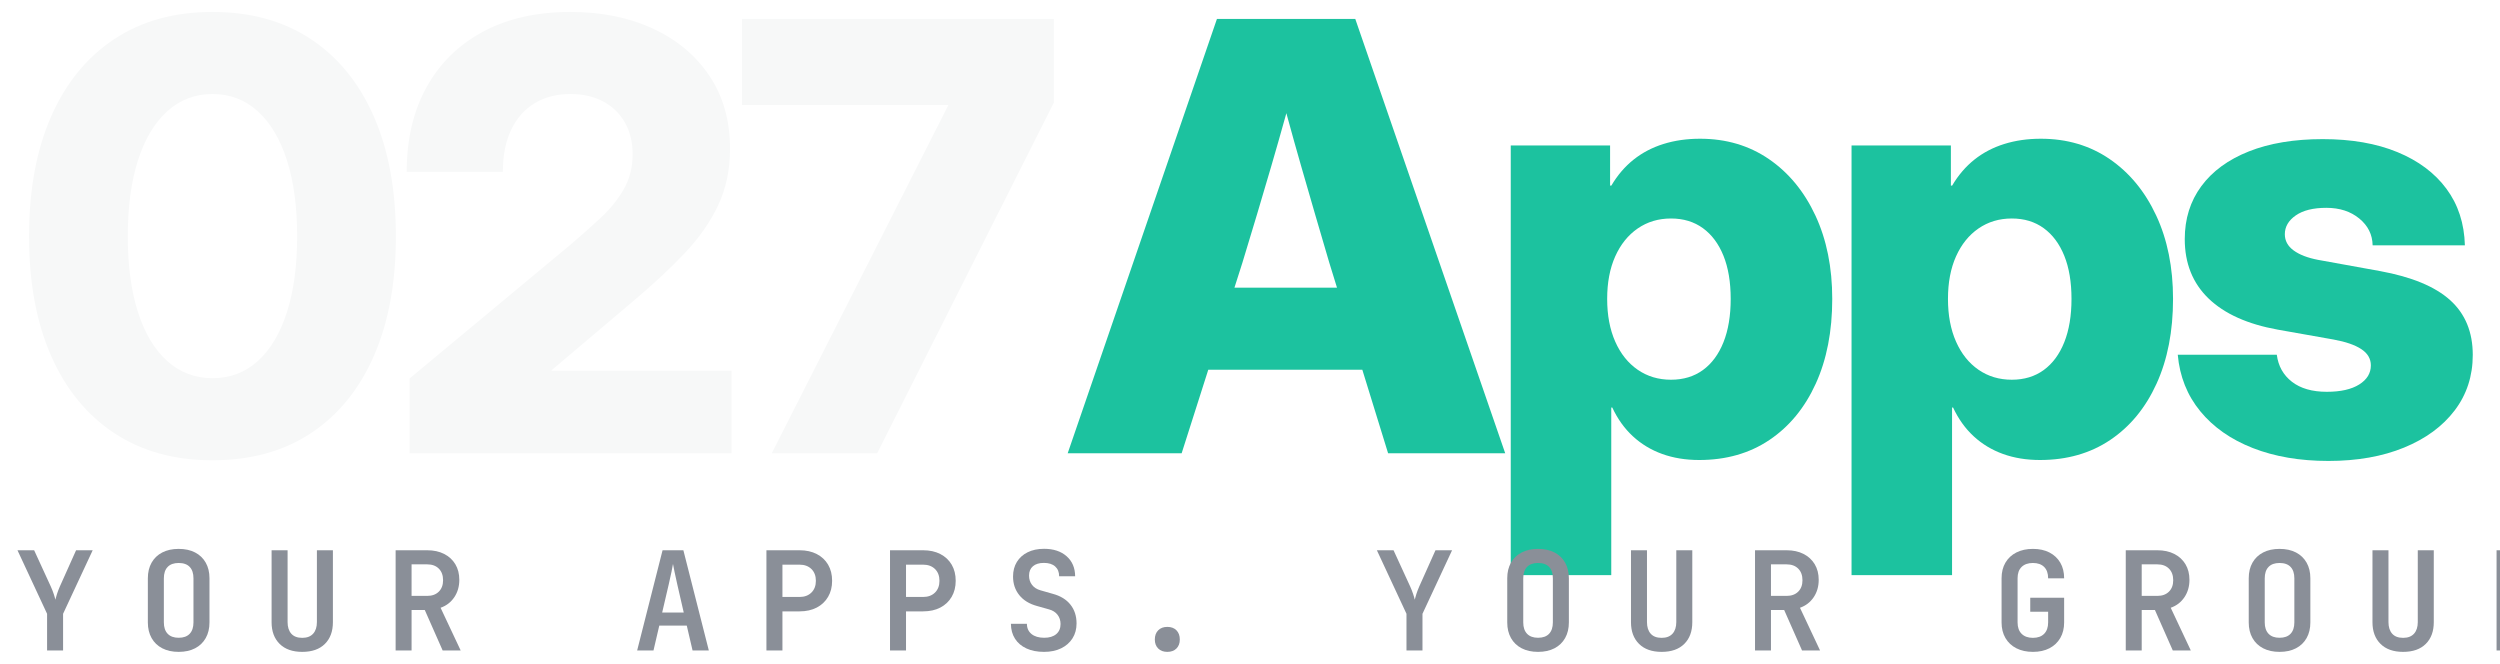
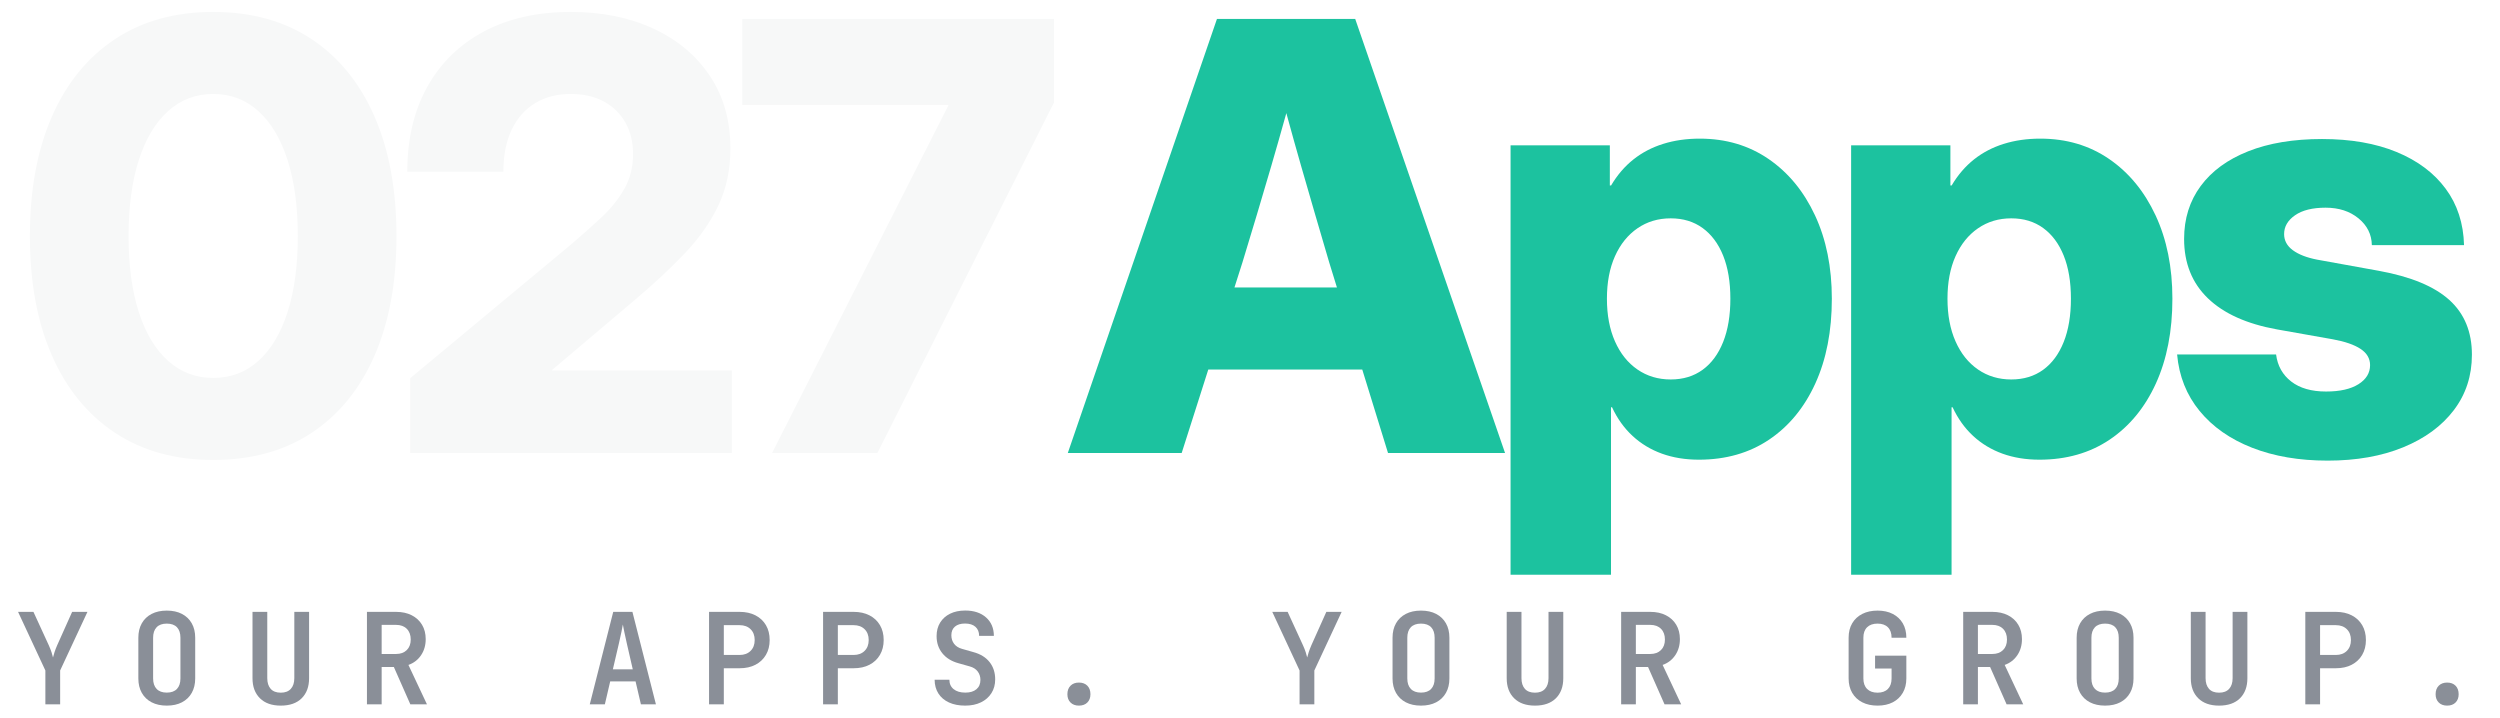
- <svg xmlns="http://www.w3.org/2000/svg" viewBox="0 0 418.1 111.2" width="418" height="111">
+ <svg xmlns="http://www.w3.org/2000/svg" viewBox="0 0 418.1 120.3" width="418" height="120">
  <g fill="#F7F8F8">
    <path d="M35.257 77.098Q25.684 77.098 18.798 72.539Q11.912 67.98 8.226 59.582Q4.539 51.184 4.539 39.579Q4.539 27.963 8.224 19.546Q11.91 11.13 18.791 6.565Q25.673 2.0 35.256 2.0Q44.877 2.0 51.75 6.559Q58.623 11.117 62.304 19.54Q65.984 27.963 65.984 39.602Q65.984 51.193 62.304 59.605Q58.623 68.018 51.75 72.558Q44.877 77.098 35.257 77.098ZM35.266 63.348Q39.678 63.348 42.853 60.482Q46.027 57.617 47.736 52.294Q49.445 46.971 49.445 39.593Q49.445 32.176 47.736 26.847Q46.027 21.518 42.845 18.634Q39.663 15.75 35.273 15.75Q30.883 15.75 27.69 18.634Q24.496 21.518 22.787 26.847Q21.078 32.176 21.078 39.593Q21.078 46.971 22.787 52.294Q24.496 57.617 27.694 60.482Q30.891 63.348 35.266 63.348Z" />
    <path d="M68.283 75.926V63.394L95.275 40.949Q97.947 38.668 100.314 36.466Q102.682 34.264 104.16 31.688Q105.639 29.113 105.639 25.848Q105.639 22.803 104.352 20.533Q103.064 18.264 100.728 17.007Q98.391 15.75 95.199 15.75Q91.777 15.75 89.232 17.287Q86.688 18.824 85.296 21.736Q83.904 24.648 83.904 28.785H67.797Q67.797 20.582 71.141 14.57Q74.484 8.559 80.635 5.279Q86.785 2.0 95.225 2.0Q102.988 2.0 109.029 4.789Q115.07 7.578 118.513 12.72Q121.955 17.861 121.955 24.912Q121.955 30.156 119.968 34.375Q117.981 38.594 114.341 42.429Q110.701 46.264 105.738 50.441L92.072 62.004V62.101H122.209V75.926Z" />
    <path d="M128.943 75.926 158.49 17.676V17.59H123.951V3.172H176.197V17.188L146.596 75.926Z" />
  </g>
  <g fill="#1CC29F">
    <path d="M178.512 75.926 203.512 3.172H226.684L251.799 75.926H232.182L222.316 43.953Q219.949 35.934 217.606 27.782Q215.262 19.631 212.789 10.104H217.555Q215.008 19.631 212.627 27.782Q210.246 35.934 207.793 43.953L197.6 75.926ZM195.682 61.936V48.186H234.666V61.936Z" />
    <path d="M252.725 96.336V24.363H269.365V31.09H269.574Q271.123 28.469 273.31 26.731Q275.496 24.994 278.306 24.116Q281.115 23.238 284.436 23.238Q290.988 23.238 295.962 26.645Q300.936 30.051 303.756 36.1Q306.576 42.148 306.576 50.07Q306.576 58.203 303.812 64.271Q301.047 70.338 296.055 73.694Q291.063 77.051 284.287 77.051Q280.893 77.051 278.1 76.043Q275.307 75.035 273.188 73.082Q271.068 71.129 269.733 68.262H269.561V96.336ZM279.566 63.605Q282.686 63.605 284.916 61.983Q287.146 60.361 288.357 57.326Q289.568 54.291 289.568 50.07Q289.568 45.838 288.357 42.84Q287.146 39.842 284.916 38.22Q282.686 36.598 279.566 36.598Q276.414 36.598 273.993 38.267Q271.572 39.936 270.225 42.945Q268.877 45.955 268.877 50.07Q268.877 54.174 270.225 57.221Q271.572 60.268 273.993 61.936Q276.414 63.605 279.566 63.605Z" />
    <path d="M309.809 96.336V24.363H326.449V31.09H326.658Q328.207 28.469 330.394 26.731Q332.58 24.994 335.39 24.116Q338.199 23.238 341.52 23.238Q348.072 23.238 353.046 26.645Q358.02 30.051 360.84 36.1Q363.66 42.148 363.66 50.07Q363.66 58.203 360.896 64.271Q358.131 70.338 353.139 73.694Q348.147 77.051 341.371 77.051Q337.977 77.051 335.184 76.043Q332.391 75.035 330.272 73.082Q328.152 71.129 326.816 68.262H326.645V96.336ZM336.65 63.605Q339.77 63.605 342 61.983Q344.23 60.361 345.441 57.326Q346.652 54.291 346.652 50.07Q346.652 45.838 345.441 42.84Q344.23 39.842 342 38.22Q339.77 36.598 336.65 36.598Q333.498 36.598 331.077 38.267Q328.656 39.936 327.309 42.945Q325.961 45.955 325.961 50.07Q325.961 54.174 327.309 57.221Q328.656 60.268 331.077 61.936Q333.498 63.605 336.65 63.605Z" />
    <path d="M389.686 77.209Q382.535 77.209 377.022 75.05Q371.51 72.891 368.226 68.889Q364.941 64.887 364.451 59.42H381.041Q381.406 62.266 383.573 63.946Q385.74 65.627 389.416 65.627Q392.895 65.627 394.845 64.401Q396.795 63.176 396.795 61.205Q396.795 59.537 395.203 58.484Q393.611 57.432 390.553 56.873L381.213 55.217Q373.59 53.842 369.606 49.994Q365.623 46.147 365.623 40.049Q365.623 34.949 368.399 31.185Q371.176 27.42 376.364 25.361Q381.553 23.303 388.74 23.303Q395.967 23.303 401.241 25.478Q406.516 27.652 409.457 31.623Q412.399 35.594 412.545 41.092H397.092Q397.043 38.4 394.862 36.606Q392.682 34.811 389.334 34.811Q386.045 34.811 384.215 36.085Q382.385 37.359 382.385 39.232Q382.385 40.863 383.847 41.94Q385.309 43.018 387.943 43.525L398.322 45.404Q406.301 46.865 410.083 50.282Q413.865 53.699 413.865 59.451Q413.865 64.756 410.832 68.749Q407.799 72.742 402.348 74.976Q396.897 77.209 389.686 77.209Z" />
  </g>
  <g fill="#8A8F98">
-     <path d="M7.56 108.959V102.812L2.601 92.169H5.392L8.187 98.254Q8.484 98.911 8.68 99.512Q8.877 100.113 8.943 100.449Q9.02 100.113 9.213 99.512Q9.406 98.911 9.692 98.254L12.418 92.169H15.199L10.24 102.812V108.959Z" />
-     <path d="M29.6 109.189Q28.011 109.189 26.852 108.588Q25.693 107.988 25.066 106.875Q24.439 105.762 24.439 104.257V96.87Q24.439 95.352 25.066 94.246Q25.693 93.139 26.852 92.539Q28.011 91.939 29.6 91.939Q31.199 91.939 32.353 92.539Q33.507 93.139 34.134 94.246Q34.761 95.352 34.761 96.858V104.257Q34.761 105.762 34.134 106.875Q33.507 107.988 32.353 108.588Q31.199 109.189 29.6 109.189ZM29.6 106.827Q30.815 106.827 31.447 106.158Q32.08 105.489 32.08 104.257V96.87Q32.08 95.628 31.453 94.964Q30.825 94.3 29.6 94.3Q28.388 94.3 27.754 94.964Q27.12 95.628 27.12 96.87V104.257Q27.12 105.489 27.759 106.158Q28.398 106.827 29.6 106.827Z" />
-     <path d="M50.3 109.189Q47.862 109.189 46.514 107.853Q45.165 106.518 45.165 104.216V92.169H47.845V104.206Q47.845 105.443 48.463 106.142Q49.08 106.84 50.3 106.84Q51.497 106.84 52.126 106.142Q52.755 105.443 52.755 104.206V92.169H55.435V104.216Q55.435 106.521 54.093 107.855Q52.75 109.189 50.3 109.189Z" />
-     <path d="M65.941 108.959V92.169H71.231Q72.858 92.169 74.067 92.783Q75.275 93.398 75.942 94.509Q76.609 95.621 76.609 97.121Q76.609 98.792 75.764 100.042Q74.919 101.291 73.472 101.802L76.839 108.959H73.82L70.824 102.175H68.612V108.959ZM68.612 99.813H71.231Q72.458 99.813 73.174 99.103Q73.889 98.394 73.889 97.192Q73.889 95.957 73.174 95.244Q72.458 94.53 71.231 94.53H68.612Z" />
-     <path d="M106.396 108.959 110.654 92.169H114.139L118.404 108.959H115.68L114.709 104.792H110.104L109.132 108.959ZM110.589 102.596H114.2L113.126 97.92Q112.85 96.712 112.658 95.779Q112.466 94.846 112.4 94.466Q112.334 94.846 112.152 95.774Q111.971 96.702 111.684 97.897Z" />
-     <path d="M128.051 108.959V92.169H133.599Q135.254 92.169 136.48 92.802Q137.705 93.435 138.38 94.581Q139.054 95.728 139.054 97.287Q139.054 98.822 138.375 99.979Q137.697 101.135 136.477 101.77Q135.258 102.405 133.599 102.405H130.732V108.959ZM130.732 99.992H133.599Q134.84 99.992 135.587 99.255Q136.334 98.518 136.334 97.287Q136.334 96.044 135.587 95.313Q134.84 94.581 133.599 94.581H130.732Z" />
-     <path d="M148.751 108.959V92.169H154.299Q155.954 92.169 157.18 92.802Q158.405 93.435 159.08 94.581Q159.754 95.728 159.754 97.287Q159.754 98.822 159.075 99.979Q158.397 101.135 157.177 101.77Q155.958 102.405 154.299 102.405H151.432V108.959ZM151.432 99.992H154.299Q155.54 99.992 156.287 99.255Q157.034 98.518 157.034 97.287Q157.034 96.044 156.287 95.313Q155.54 94.581 154.299 94.581H151.432Z" />
-     <path d="M174.551 109.189Q172.844 109.189 171.604 108.616Q170.363 108.044 169.689 106.989Q169.014 105.933 169.002 104.487H171.682Q171.682 105.569 172.453 106.198Q173.224 106.827 174.582 106.827Q175.868 106.827 176.593 106.216Q177.318 105.604 177.318 104.523Q177.318 103.633 176.813 102.976Q176.308 102.318 175.377 102.07L173.355 101.5Q171.447 100.981 170.403 99.683Q169.36 98.385 169.36 96.574Q169.36 95.166 170 94.125Q170.64 93.083 171.805 92.505Q172.97 91.926 174.557 91.926Q176.927 91.926 178.338 93.177Q179.748 94.427 179.761 96.525H177.08Q177.08 95.477 176.414 94.882Q175.748 94.287 174.523 94.287Q173.342 94.287 172.691 94.845Q172.04 95.402 172.04 96.41Q172.04 97.313 172.536 97.965Q173.032 98.617 173.956 98.878L176.032 99.471Q177.955 99.99 178.977 101.281Q179.998 102.571 179.998 104.426Q179.998 105.846 179.319 106.922Q178.639 107.998 177.417 108.593Q176.194 109.189 174.551 109.189Z" />
-     <path d="M195.2 109.189Q194.245 109.189 193.676 108.627Q193.108 108.065 193.108 107.122Q193.108 106.144 193.676 105.574Q194.245 105.004 195.2 105.004Q196.166 105.004 196.729 105.574Q197.292 106.144 197.292 107.122Q197.292 108.065 196.729 108.627Q196.166 109.189 195.2 109.189Z" />
-     <path d="M235.26 108.959V102.812L230.301 92.169H233.092L235.887 98.254Q236.184 98.911 236.38 99.512Q236.577 100.113 236.643 100.449Q236.72 100.113 236.913 99.512Q237.106 98.911 237.392 98.254L240.118 92.169H242.899L237.94 102.812V108.959Z" />
-     <path d="M257.3 109.189Q255.711 109.189 254.552 108.588Q253.393 107.988 252.766 106.875Q252.139 105.762 252.139 104.257V96.87Q252.139 95.352 252.766 94.246Q253.393 93.139 254.552 92.539Q255.711 91.939 257.3 91.939Q258.899 91.939 260.053 92.539Q261.207 93.139 261.834 94.246Q262.461 95.352 262.461 96.858V104.257Q262.461 105.762 261.834 106.875Q261.207 107.988 260.053 108.588Q258.899 109.189 257.3 109.189ZM257.3 106.827Q258.515 106.827 259.147 106.158Q259.78 105.489 259.78 104.257V96.87Q259.78 95.628 259.153 94.964Q258.525 94.3 257.3 94.3Q256.088 94.3 255.454 94.964Q254.82 95.628 254.82 96.87V104.257Q254.82 105.489 255.459 106.158Q256.098 106.827 257.3 106.827Z" />
-     <path d="M278.0 109.189Q275.562 109.189 274.214 107.853Q272.865 106.518 272.865 104.216V92.169H275.545V104.206Q275.545 105.443 276.163 106.142Q276.78 106.84 278.0 106.84Q279.197 106.84 279.826 106.142Q280.455 105.443 280.455 104.206V92.169H283.135V104.216Q283.135 106.521 281.793 107.855Q280.45 109.189 278.0 109.189Z" />
-     <path d="M293.641 108.959V92.169H298.931Q300.558 92.169 301.767 92.783Q302.975 93.398 303.642 94.509Q304.309 95.621 304.309 97.121Q304.309 98.792 303.464 100.042Q302.619 101.291 301.172 101.802L304.539 108.959H301.52L298.524 102.175H296.312V108.959ZM296.312 99.813H298.931Q300.158 99.813 300.874 99.103Q301.589 98.394 301.589 97.192Q301.589 95.957 300.874 95.244Q300.158 94.53 298.931 94.53H296.312Z" />
-     <path d="M340.197 109.189Q338.603 109.189 337.421 108.588Q336.239 107.988 335.589 106.875Q334.939 105.762 334.939 104.257V96.87Q334.939 95.342 335.589 94.241Q336.239 93.139 337.421 92.539Q338.603 91.939 340.197 91.939Q341.791 91.939 342.962 92.545Q344.132 93.152 344.776 94.251Q345.419 95.35 345.419 96.87H342.739Q342.739 95.628 342.071 94.964Q341.403 94.3 340.19 94.3Q338.977 94.3 338.299 94.96Q337.62 95.619 337.62 96.858V104.257Q337.62 105.489 338.299 106.164Q338.977 106.84 340.19 106.84Q341.403 106.84 342.071 106.163Q342.739 105.486 342.739 104.253V102.462H339.742V100.118H345.419V104.257Q345.419 105.753 344.776 106.864Q344.132 107.975 342.962 108.582Q341.791 109.189 340.197 109.189Z" />
-     <path d="M355.741 108.959V92.169H361.031Q362.658 92.169 363.867 92.783Q365.075 93.398 365.742 94.509Q366.409 95.621 366.409 97.121Q366.409 98.792 365.564 100.042Q364.719 101.291 363.272 101.802L366.639 108.959H363.62L360.624 102.175H358.412V108.959ZM358.412 99.813H361.031Q362.258 99.813 362.974 99.103Q363.689 98.394 363.689 97.192Q363.689 95.957 362.974 95.244Q362.258 94.53 361.031 94.53H358.412Z" />
-     <path d="M381.5 109.189Q379.911 109.189 378.752 108.588Q377.593 107.988 376.966 106.875Q376.339 105.762 376.339 104.257V96.87Q376.339 95.352 376.966 94.246Q377.593 93.139 378.752 92.539Q379.911 91.939 381.5 91.939Q383.099 91.939 384.253 92.539Q385.407 93.139 386.034 94.246Q386.661 95.352 386.661 96.858V104.257Q386.661 105.762 386.034 106.875Q385.407 107.988 384.253 108.588Q383.099 109.189 381.5 109.189ZM381.5 106.827Q382.715 106.827 383.347 106.158Q383.98 105.489 383.98 104.257V96.87Q383.98 95.628 383.353 94.964Q382.725 94.3 381.5 94.3Q380.288 94.3 379.654 94.964Q379.02 95.628 379.02 96.87V104.257Q379.02 105.489 379.659 106.158Q380.298 106.827 381.5 106.827Z" />
-     <path d="M402.2 109.189Q399.762 109.189 398.414 107.853Q397.065 106.518 397.065 104.216V92.169H399.745V104.206Q399.745 105.443 400.363 106.142Q400.98 106.84 402.2 106.84Q403.397 106.84 404.026 106.142Q404.655 105.443 404.655 104.206V92.169H407.335V104.216Q407.335 106.521 405.993 107.855Q404.65 109.189 402.2 109.189Z" />
-     <path d="M417.851 108.959V92.169H423.399Q425.054 92.169 426.28 92.802Q427.505 93.435 428.18 94.581Q428.854 95.728 428.854 97.287Q428.854 98.822 428.175 99.979Q427.497 101.135 426.277 101.77Q425.058 102.405 423.399 102.405H420.532V108.959ZM420.532 99.992H423.399Q424.64 99.992 425.387 99.255Q426.134 98.518 426.134 97.287Q426.134 96.044 425.387 95.313Q424.64 94.581 423.399 94.581H420.532Z" />
-     <path d="M443.6 109.189Q442.645 109.189 442.076 108.627Q441.508 108.065 441.508 107.122Q441.508 106.144 442.076 105.574Q442.645 105.004 443.6 105.004Q444.566 105.004 445.129 105.574Q445.692 106.144 445.692 107.122Q445.692 108.065 445.129 108.627Q444.566 109.189 443.6 109.189Z" />
+     <path d="M7.133 118.062V112.387L2.555 102.56H5.132L7.713 108.179Q7.986 108.785 8.168 109.34Q8.349 109.895 8.411 110.205Q8.481 109.895 8.659 109.34Q8.837 108.785 9.102 108.179L11.619 102.56H14.186L9.608 112.387V118.062Z" />
+     <path d="M27.482 118.274Q26.015 118.274 24.945 117.72Q23.875 117.165 23.296 116.138Q22.717 115.11 22.717 113.721V106.901Q22.717 105.5 23.296 104.478Q23.875 103.457 24.945 102.902Q26.015 102.348 27.482 102.348Q28.959 102.348 30.024 102.902Q31.089 103.457 31.668 104.478Q32.247 105.5 32.247 106.889V113.721Q32.247 115.11 31.668 116.138Q31.089 117.165 30.024 117.72Q28.959 118.274 27.482 118.274ZM27.482 116.094Q28.603 116.094 29.188 115.476Q29.772 114.859 29.772 113.721V106.901Q29.772 105.754 29.192 105.141Q28.613 104.528 27.482 104.528Q26.363 104.528 25.778 105.141Q25.192 105.754 25.192 106.901V113.721Q25.192 114.859 25.782 115.476Q26.372 116.094 27.482 116.094Z" />
+     <path d="M46.593 118.274Q44.343 118.274 43.098 117.041Q41.852 115.809 41.852 113.683V102.56H44.327V113.674Q44.327 114.816 44.897 115.461Q45.467 116.105 46.593 116.105Q47.698 116.105 48.279 115.461Q48.86 114.816 48.86 113.674V102.56H51.335V113.683Q51.335 115.811 50.095 117.043Q48.856 118.274 46.593 118.274Z" />
+     <path d="M61.034 118.062V102.56H65.918Q67.42 102.56 68.536 103.128Q69.652 103.695 70.267 104.721Q70.883 105.747 70.883 107.132Q70.883 108.675 70.103 109.829Q69.323 110.983 67.987 111.454L71.095 118.062H68.309L65.543 111.798H63.5V118.062ZM63.5 109.618H65.918Q67.051 109.618 67.712 108.963Q68.373 108.307 68.373 107.198Q68.373 106.058 67.712 105.399Q67.051 104.741 65.918 104.741H63.5Z" />
+     <path d="M98.384 118.062 102.316 102.56H105.533L109.472 118.062H106.957L106.059 114.215H101.808L100.911 118.062ZM102.256 112.187H105.59L104.598 107.87Q104.343 106.755 104.166 105.894Q103.989 105.032 103.928 104.681Q103.867 105.032 103.699 105.889Q103.531 106.746 103.267 107.849Z" />
+     <path d="M118.378 118.062V102.56H123.5Q125.028 102.56 126.16 103.145Q127.291 103.729 127.914 104.788Q128.536 105.846 128.536 107.286Q128.536 108.703 127.91 109.771Q127.284 110.838 126.157 111.424Q125.031 112.011 123.5 112.011H120.853V118.062ZM120.853 109.783H123.5Q124.646 109.783 125.336 109.103Q126.026 108.422 126.026 107.285Q126.026 106.138 125.336 105.463Q124.646 104.788 123.5 104.788H120.853Z" />
+     <path d="M137.49 118.062V102.56H142.611Q144.14 102.56 145.271 103.145Q146.403 103.729 147.025 104.788Q147.648 105.846 147.648 107.286Q147.648 108.703 147.021 109.771Q146.395 110.838 145.269 111.424Q144.143 112.011 142.611 112.011H139.965V118.062ZM139.965 109.783H142.611Q143.758 109.783 144.447 109.103Q145.137 108.422 145.137 107.285Q145.137 106.138 144.447 105.463Q143.758 104.788 142.611 104.788H139.965Z" />
+     <path d="M161.31 118.274Q159.734 118.274 158.588 117.746Q157.443 117.217 156.82 116.243Q156.198 115.268 156.186 113.933H158.661Q158.661 114.932 159.373 115.513Q160.084 116.094 161.338 116.094Q162.525 116.094 163.195 115.529Q163.864 114.965 163.864 113.966Q163.864 113.145 163.398 112.538Q162.932 111.931 162.072 111.702L160.205 111.175Q158.443 110.696 157.48 109.498Q156.517 108.299 156.517 106.627Q156.517 105.327 157.107 104.366Q157.698 103.405 158.774 102.87Q159.85 102.336 161.315 102.336Q163.503 102.336 164.806 103.491Q166.108 104.646 166.12 106.583H163.645Q163.645 105.614 163.03 105.065Q162.415 104.516 161.284 104.516Q160.193 104.516 159.592 105.031Q158.992 105.546 158.992 106.476Q158.992 107.309 159.449 107.912Q159.907 108.514 160.76 108.755L162.676 109.302Q164.452 109.782 165.395 110.973Q166.339 112.164 166.339 113.877Q166.339 115.188 165.711 116.182Q165.084 117.175 163.955 117.724Q162.826 118.274 161.31 118.274Z" />
+     <path d="M180.374 118.274Q179.492 118.274 178.967 117.755Q178.442 117.236 178.442 116.366Q178.442 115.463 178.967 114.937Q179.492 114.411 180.374 114.411Q181.265 114.411 181.785 114.937Q182.305 115.463 182.305 116.366Q182.305 117.236 181.785 117.755Q181.265 118.274 180.374 118.274Z" />
+     <path d="M217.359 118.062V112.387L212.782 102.56H215.358L217.939 108.179Q218.212 108.785 218.394 109.34Q218.576 109.895 218.637 110.205Q218.707 109.895 218.885 109.34Q219.064 108.785 219.328 108.179L221.845 102.56H224.412L219.834 112.387V118.062Z" />
+     <path d="M237.708 118.274Q236.241 118.274 235.171 117.72Q234.101 117.165 233.522 116.138Q232.943 115.11 232.943 113.721V106.901Q232.943 105.5 233.522 104.478Q234.101 103.457 235.171 102.902Q236.241 102.348 237.708 102.348Q239.185 102.348 240.25 102.902Q241.315 103.457 241.894 104.478Q242.473 105.5 242.473 106.889V113.721Q242.473 115.11 241.894 116.138Q241.315 117.165 240.25 117.72Q239.185 118.274 237.708 118.274ZM237.708 116.094Q238.83 116.094 239.414 115.476Q239.998 114.859 239.998 113.721V106.901Q239.998 105.754 239.419 105.141Q238.839 104.528 237.708 104.528Q236.589 104.528 236.004 105.141Q235.418 105.754 235.418 106.901V113.721Q235.418 114.859 236.009 115.476Q236.599 116.094 237.708 116.094Z" />
+     <path d="M256.82 118.274Q254.569 118.274 253.324 117.041Q252.078 115.809 252.078 113.683V102.56H254.553V113.674Q254.553 114.816 255.123 115.461Q255.694 116.105 256.82 116.105Q257.925 116.105 258.505 115.461Q259.086 114.816 259.086 113.674V102.56H261.561V113.683Q261.561 115.811 260.322 117.043Q259.082 118.274 256.82 118.274Z" />
+     <path d="M271.261 118.062V102.56H276.144Q277.647 102.56 278.762 103.128Q279.878 103.695 280.494 104.721Q281.109 105.747 281.109 107.132Q281.109 108.675 280.329 109.829Q279.549 110.983 278.214 111.454L281.322 118.062H278.535L275.769 111.798H273.726V118.062ZM273.726 109.618H276.144Q277.277 109.618 277.938 108.963Q278.599 108.307 278.599 107.198Q278.599 106.058 277.938 105.399Q277.277 104.741 276.144 104.741H273.726Z" />
+     <path d="M314.244 118.274Q312.772 118.274 311.681 117.72Q310.59 117.165 309.99 116.138Q309.389 115.11 309.389 113.721V106.901Q309.389 105.49 309.99 104.473Q310.59 103.457 311.681 102.902Q312.772 102.348 314.244 102.348Q315.716 102.348 316.796 102.908Q317.876 103.468 318.471 104.483Q319.065 105.498 319.065 106.901H316.59Q316.59 105.754 315.974 105.141Q315.357 104.528 314.237 104.528Q313.118 104.528 312.491 105.137Q311.864 105.746 311.864 106.889V113.721Q311.864 114.858 312.491 115.482Q313.118 116.105 314.237 116.105Q315.357 116.105 315.974 115.481Q316.59 114.856 316.59 113.717V112.063H313.823V109.899H319.065V113.721Q319.065 115.102 318.471 116.128Q317.876 117.153 316.796 117.714Q315.716 118.274 314.244 118.274Z" />
+     <path d="M328.595 118.062V102.56H333.479Q334.981 102.56 336.097 103.128Q337.213 103.695 337.828 104.721Q338.444 105.747 338.444 107.132Q338.444 108.675 337.664 109.829Q336.884 110.983 335.548 111.454L338.656 118.062H335.87L333.103 111.798H331.061V118.062ZM331.061 109.618H333.479Q334.611 109.618 335.272 108.963Q335.933 108.307 335.933 107.198Q335.933 106.058 335.272 105.399Q334.611 104.741 333.479 104.741H331.061Z" />
+     <path d="M352.377 118.274Q350.91 118.274 349.84 117.72Q348.77 117.165 348.191 116.138Q347.612 115.11 347.612 113.721V106.901Q347.612 105.5 348.191 104.478Q348.77 103.457 349.84 102.902Q350.91 102.348 352.377 102.348Q353.854 102.348 354.919 102.902Q355.984 103.457 356.563 104.478Q357.142 105.5 357.142 106.889V113.721Q357.142 115.11 356.563 116.138Q355.984 117.165 354.919 117.72Q353.854 118.274 352.377 118.274ZM352.377 116.094Q353.498 116.094 354.083 115.476Q354.667 114.859 354.667 113.721V106.901Q354.667 105.754 354.087 105.141Q353.508 104.528 352.377 104.528Q351.258 104.528 350.673 105.141Q350.087 105.754 350.087 106.901V113.721Q350.087 114.859 350.677 115.476Q351.268 116.094 352.377 116.094Z" />
+     <path d="M371.489 118.274Q369.238 118.274 367.993 117.041Q366.747 115.809 366.747 113.683V102.56H369.222V113.674Q369.222 114.816 369.792 115.461Q370.362 116.105 371.489 116.105Q372.594 116.105 373.174 115.461Q373.755 114.816 373.755 113.674V102.56H376.23V113.683Q376.23 115.811 374.99 117.043Q373.751 118.274 371.489 118.274Z" />
+     <path d="M385.939 118.062V102.56H391.061Q392.589 102.56 393.721 103.145Q394.852 103.729 395.474 104.788Q396.097 105.846 396.097 107.286Q396.097 108.703 395.47 109.771Q394.844 110.838 393.718 111.424Q392.592 112.011 391.061 112.011H388.414V118.062ZM388.414 109.783H391.061Q392.207 109.783 392.897 109.103Q393.586 108.422 393.586 107.285Q393.586 106.138 392.897 105.463Q392.207 104.788 391.061 104.788H388.414Z" />
+     <path d="M409.712 118.274Q408.829 118.274 408.305 117.755Q407.78 117.236 407.78 116.366Q407.78 115.463 408.305 114.937Q408.829 114.411 409.712 114.411Q410.603 114.411 411.123 114.937Q411.643 115.463 411.643 116.366Q411.643 117.236 411.123 117.755Q410.603 118.274 409.712 118.274Z" />
  </g>
</svg>
